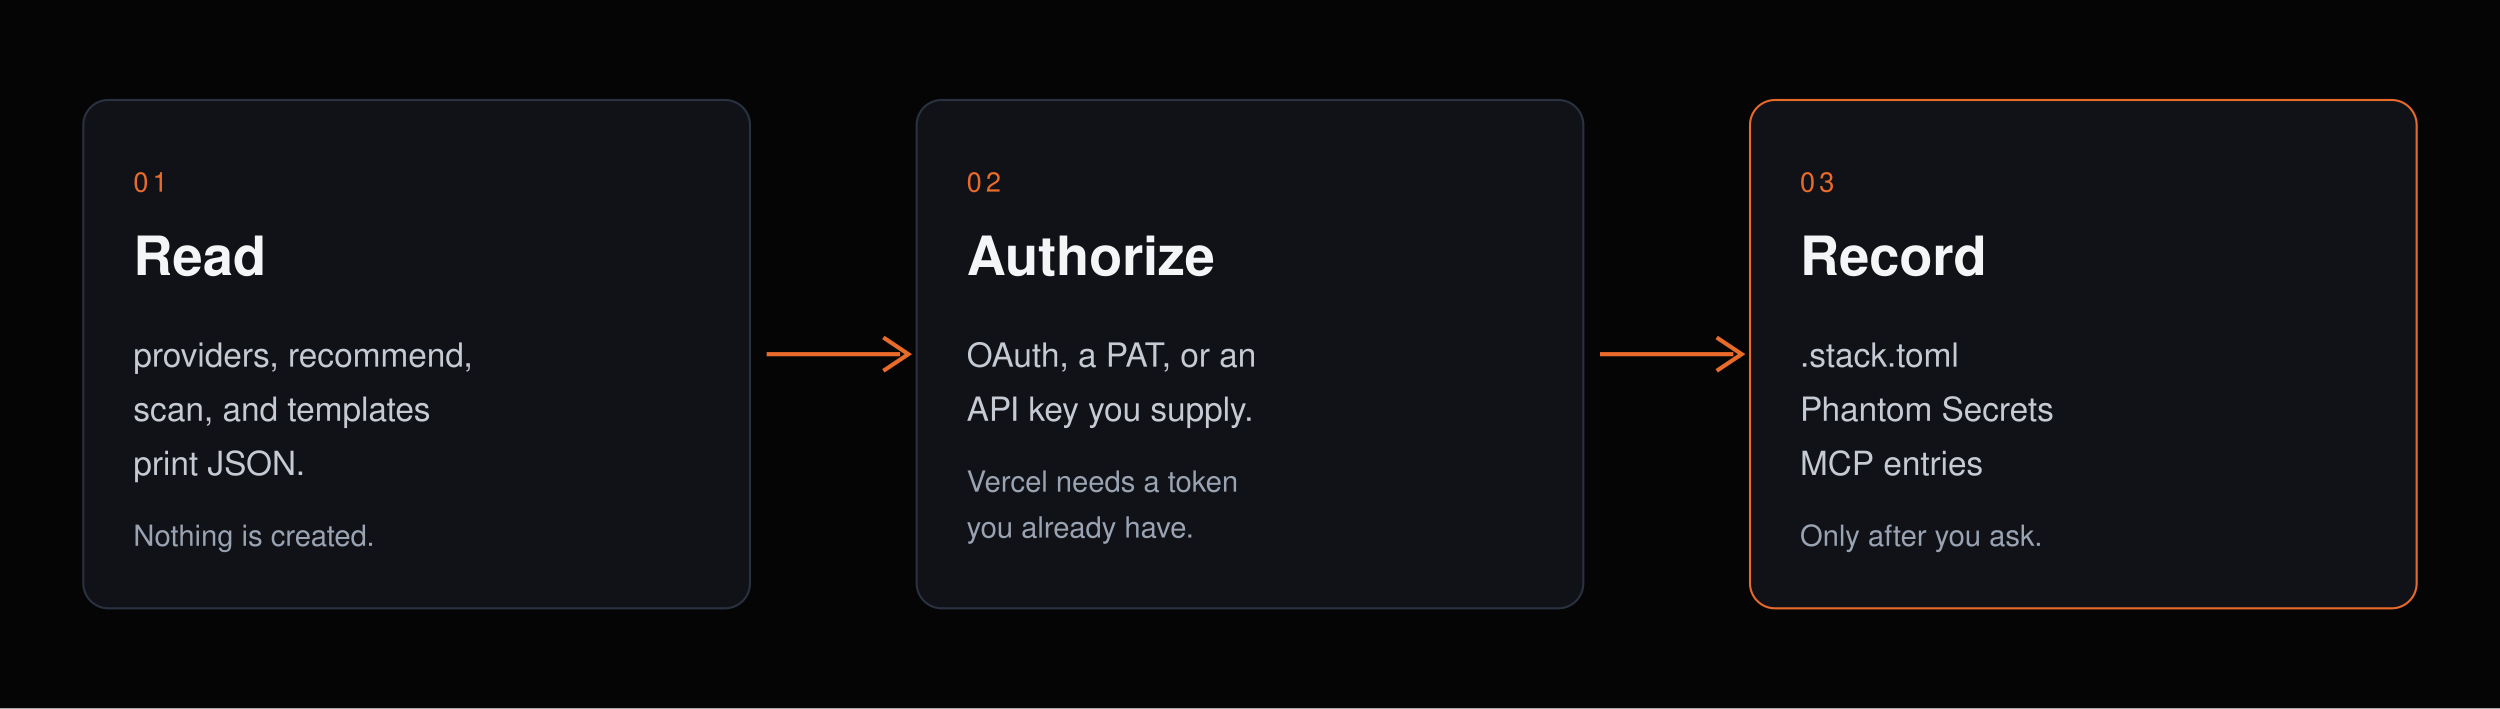
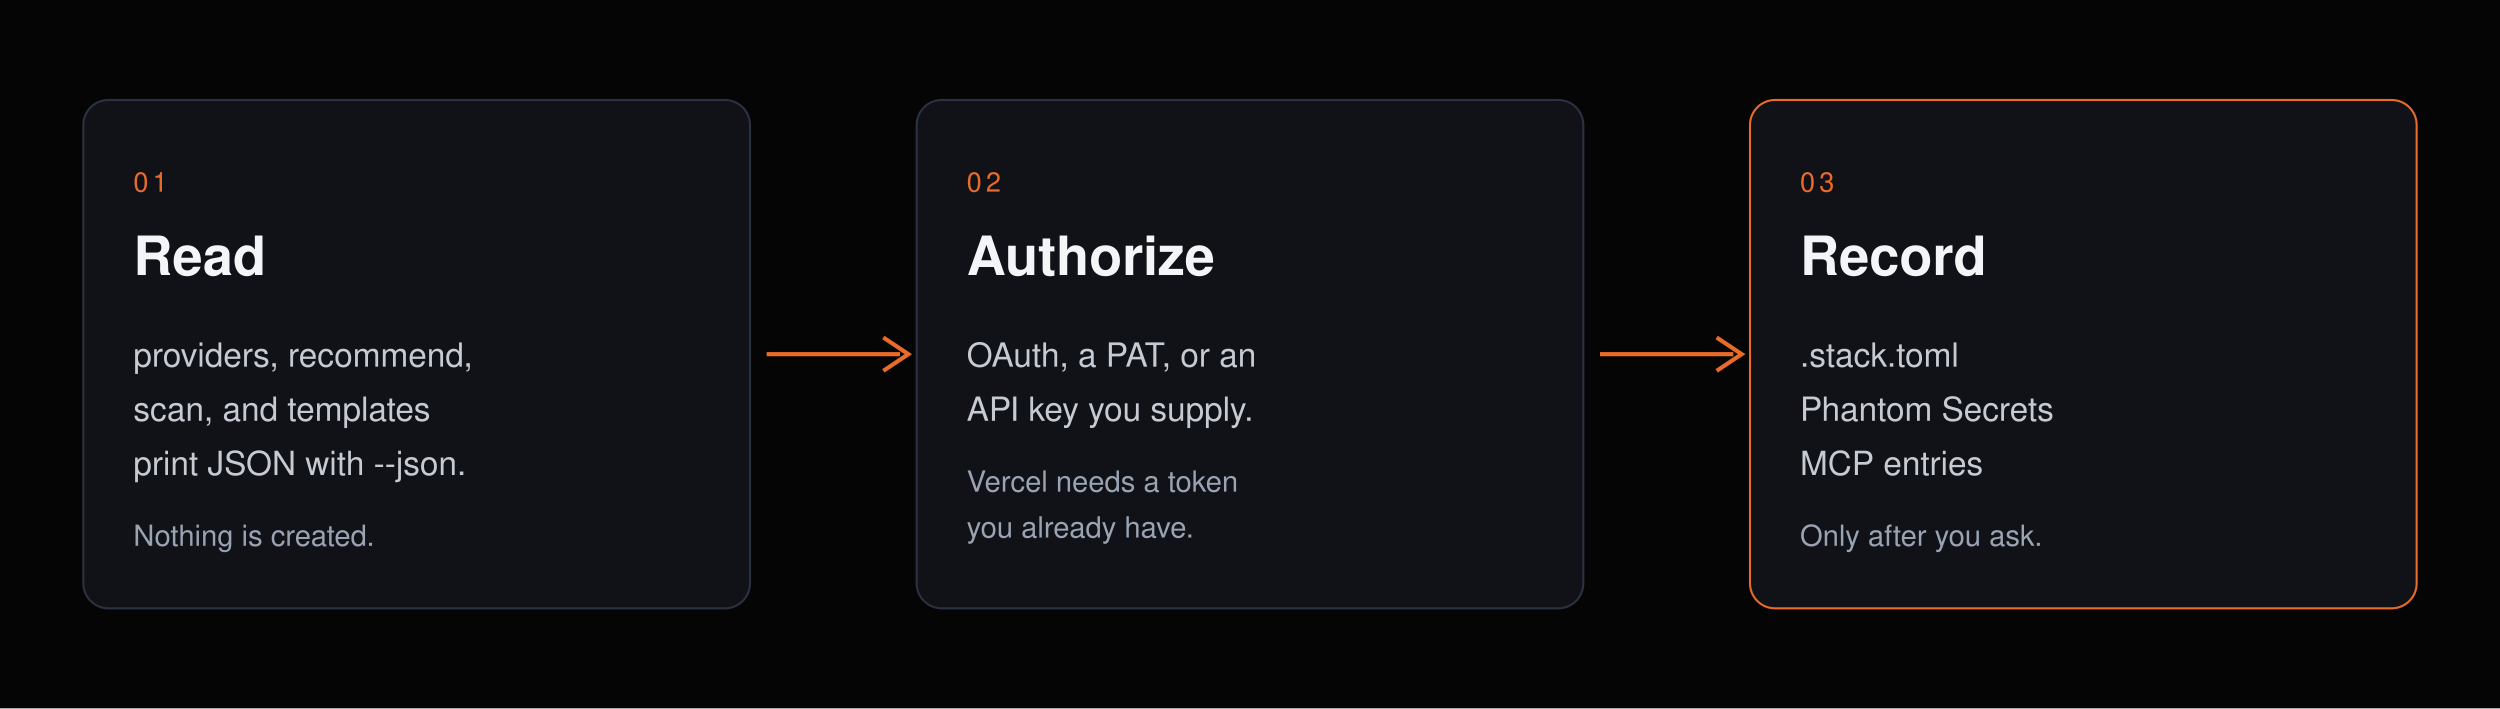
<svg xmlns="http://www.w3.org/2000/svg" width="1200" height="340" viewBox="0 0 1200 340" role="img" aria-labelledby="howTitle howDesc">
  <rect width="1200" height="340" fill="#050506" />
  <g font-family="ui-sans-serif, system-ui, Segoe UI, Helvetica, Arial, sans-serif">
    <g>
      <rect x="40" y="48" width="320" height="244" rx="12" fill="#101218" stroke="#2a3140" />
      <text x="64" y="92" fill="#e96b2a" font-size="13" letter-spacing="2">01</text>
      <text x="64" y="132" fill="#f4f5f7" font-size="26" font-weight="650">Read</text>
      <text x="64" y="176" fill="#c5cad3" font-size="16">providers, recommend,</text>
      <text x="64" y="202" fill="#c5cad3" font-size="16">scan, and templates</text>
-       <text x="64" y="228" fill="#c5cad3" font-size="16">print JSON.</text>
+       <text x="64" y="228" fill="#c5cad3" font-size="16">print JSON with --json.</text>
      <text x="64" y="262" fill="#9aa3b2" font-size="14">Nothing is created.</text>
    </g>
    <g>
      <rect x="440" y="48" width="320" height="244" rx="12" fill="#101218" stroke="#2a3140" />
      <text x="464" y="92" fill="#e96b2a" font-size="13" letter-spacing="2">02</text>
      <text x="464" y="132" fill="#f4f5f7" font-size="26" font-weight="650">Authorize</text>
      <text x="464" y="176" fill="#c5cad3" font-size="16">OAuth, a PAT, or an</text>
      <text x="464" y="202" fill="#c5cad3" font-size="16">API key you supply.</text>
      <text x="464" y="236" fill="#9aa3b2" font-size="14">Vercel needs a token</text>
      <text x="464" y="258" fill="#9aa3b2" font-size="14">you already have.</text>
    </g>
    <g>
      <rect x="840" y="48" width="320" height="244" rx="12" fill="#101218" stroke="#e96b2a" />
      <text x="864" y="92" fill="#e96b2a" font-size="13" letter-spacing="2">03</text>
      <text x="864" y="132" fill="#f4f5f7" font-size="26" font-weight="650">Record</text>
      <text x="864" y="176" fill="#c5cad3" font-size="16">.stack.toml</text>
      <text x="864" y="202" fill="#c5cad3" font-size="16">Phantom Secrets</text>
      <text x="864" y="228" fill="#c5cad3" font-size="16">MCP entries</text>
      <text x="864" y="262" fill="#9aa3b2" font-size="14">Only after you ask.</text>
    </g>
    <path d="M368 170 H432" stroke="#e96b2a" stroke-width="2" />
    <path d="M424 162 L436 170 L424 178" fill="none" stroke="#e96b2a" stroke-width="2" />
    <path d="M768 170 H832" stroke="#e96b2a" stroke-width="2" />
    <path d="M824 162 L836 170 L824 178" fill="none" stroke="#e96b2a" stroke-width="2" />
  </g>
</svg>
